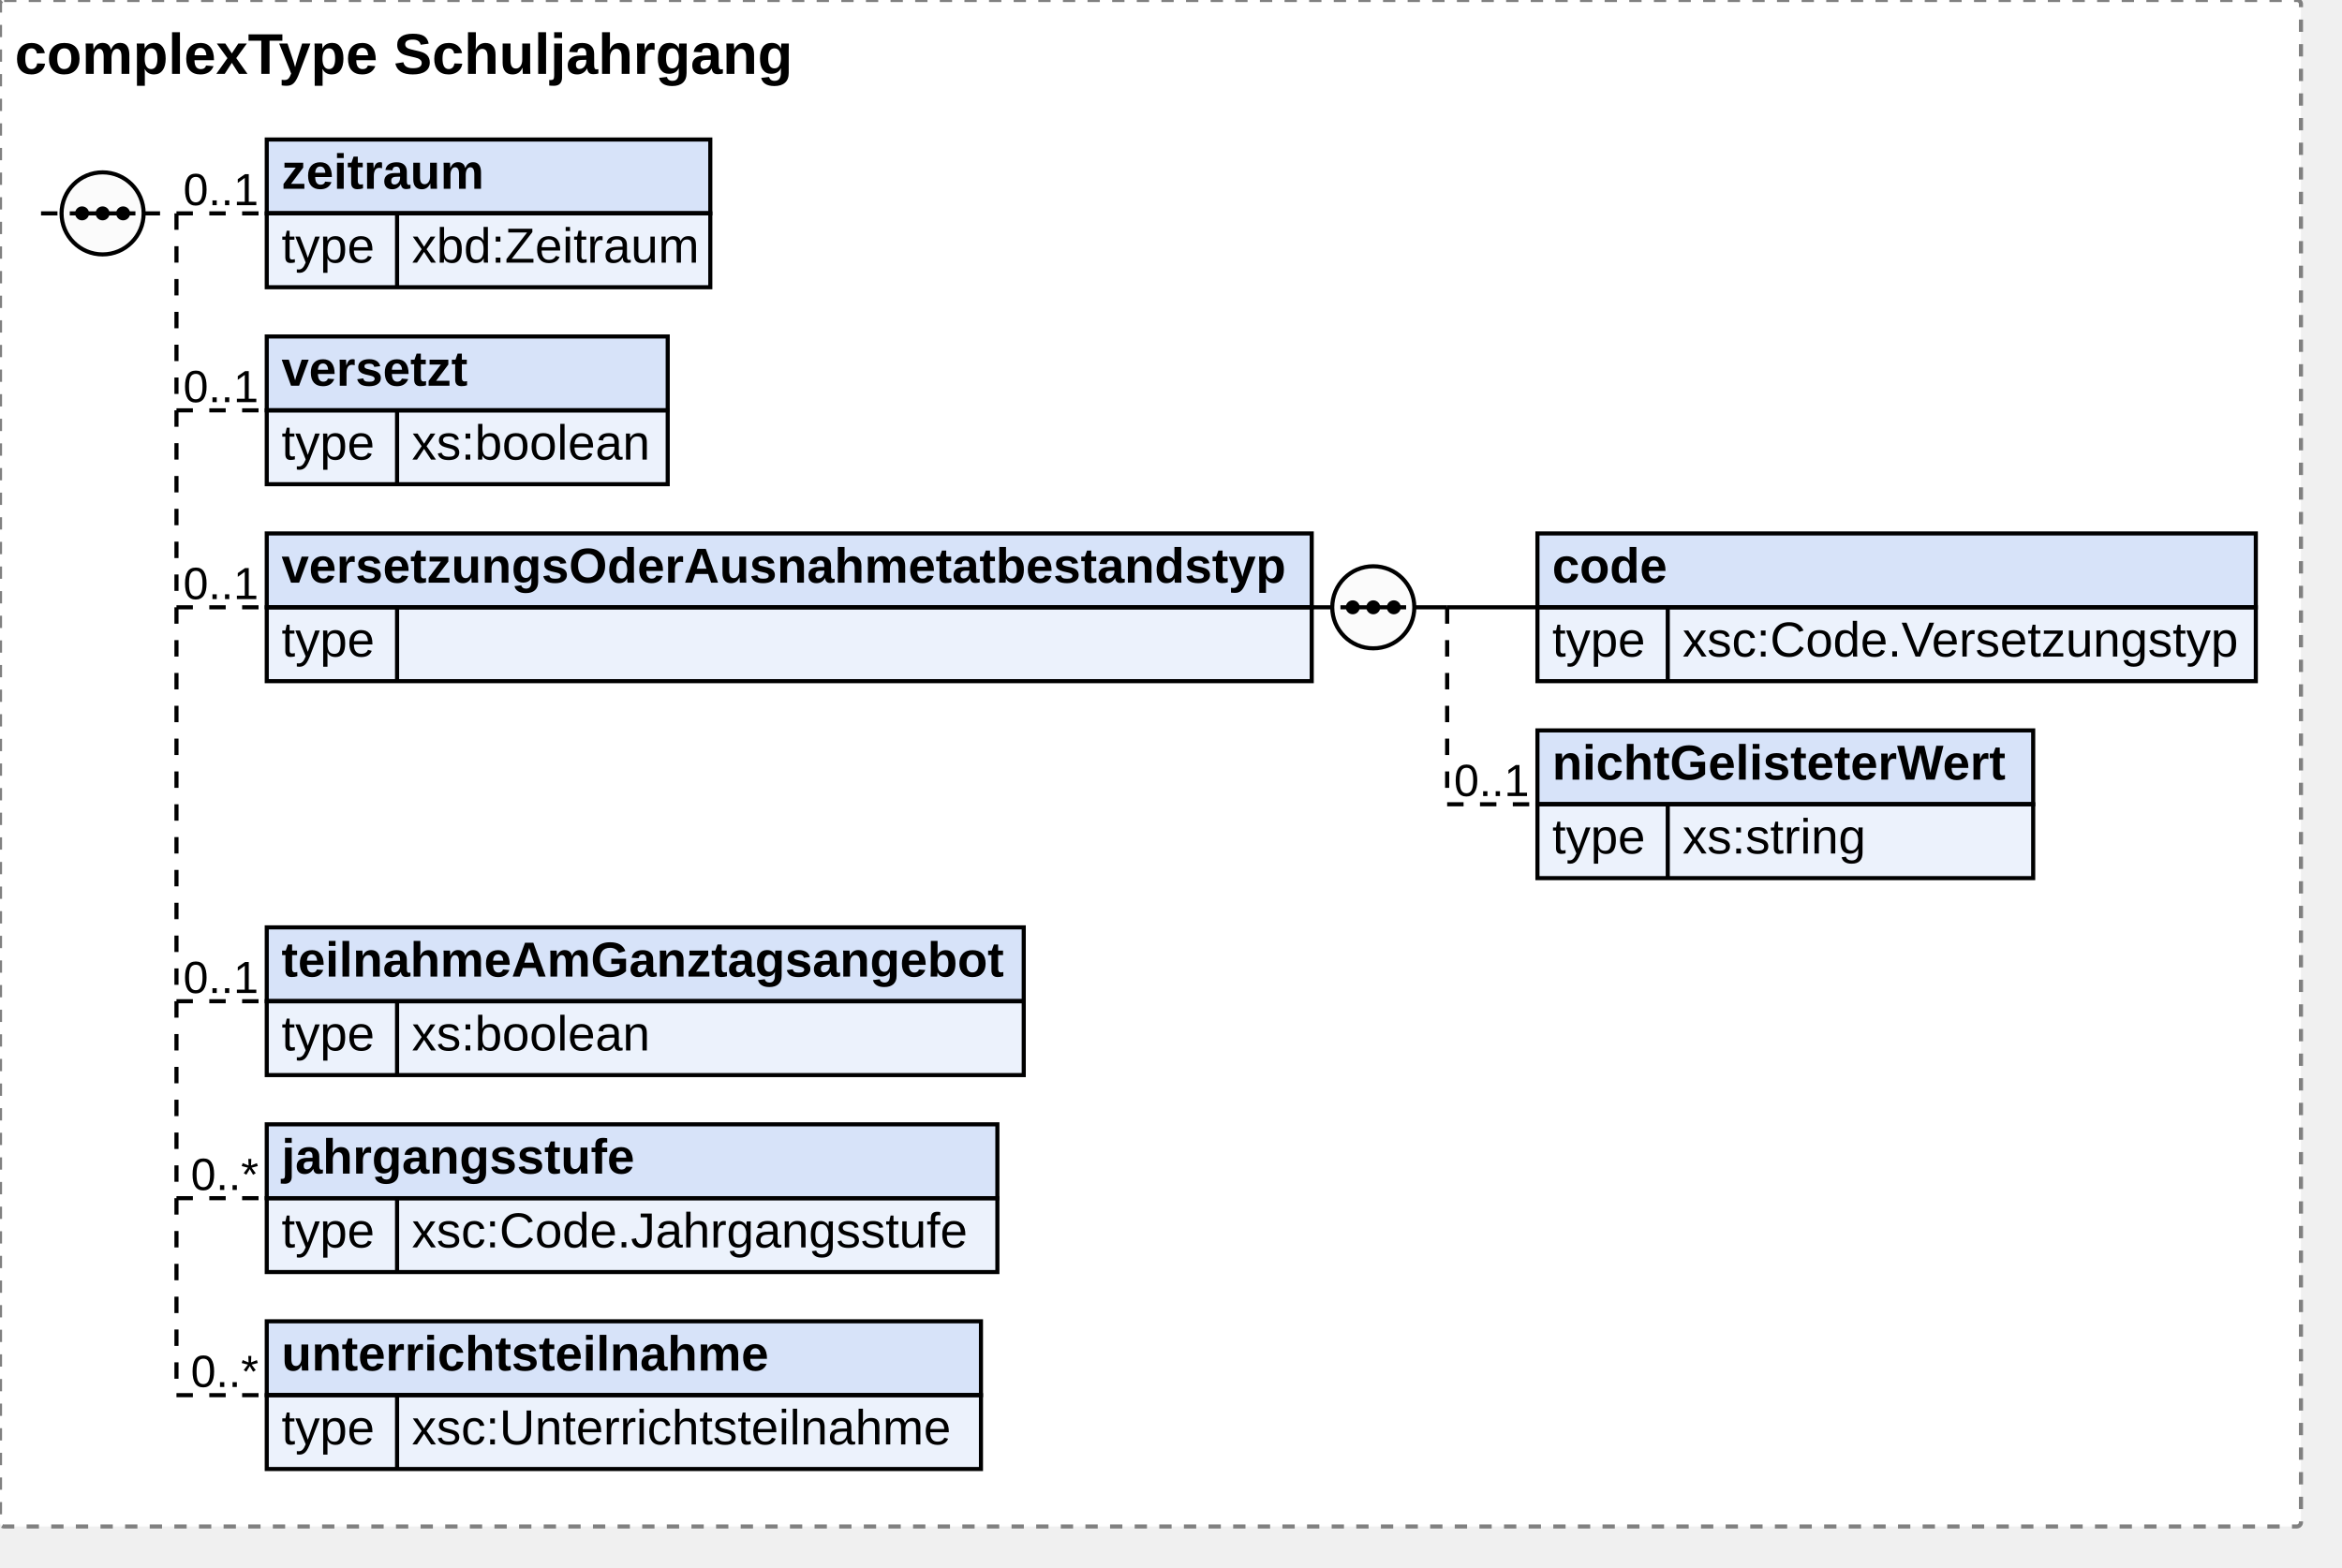
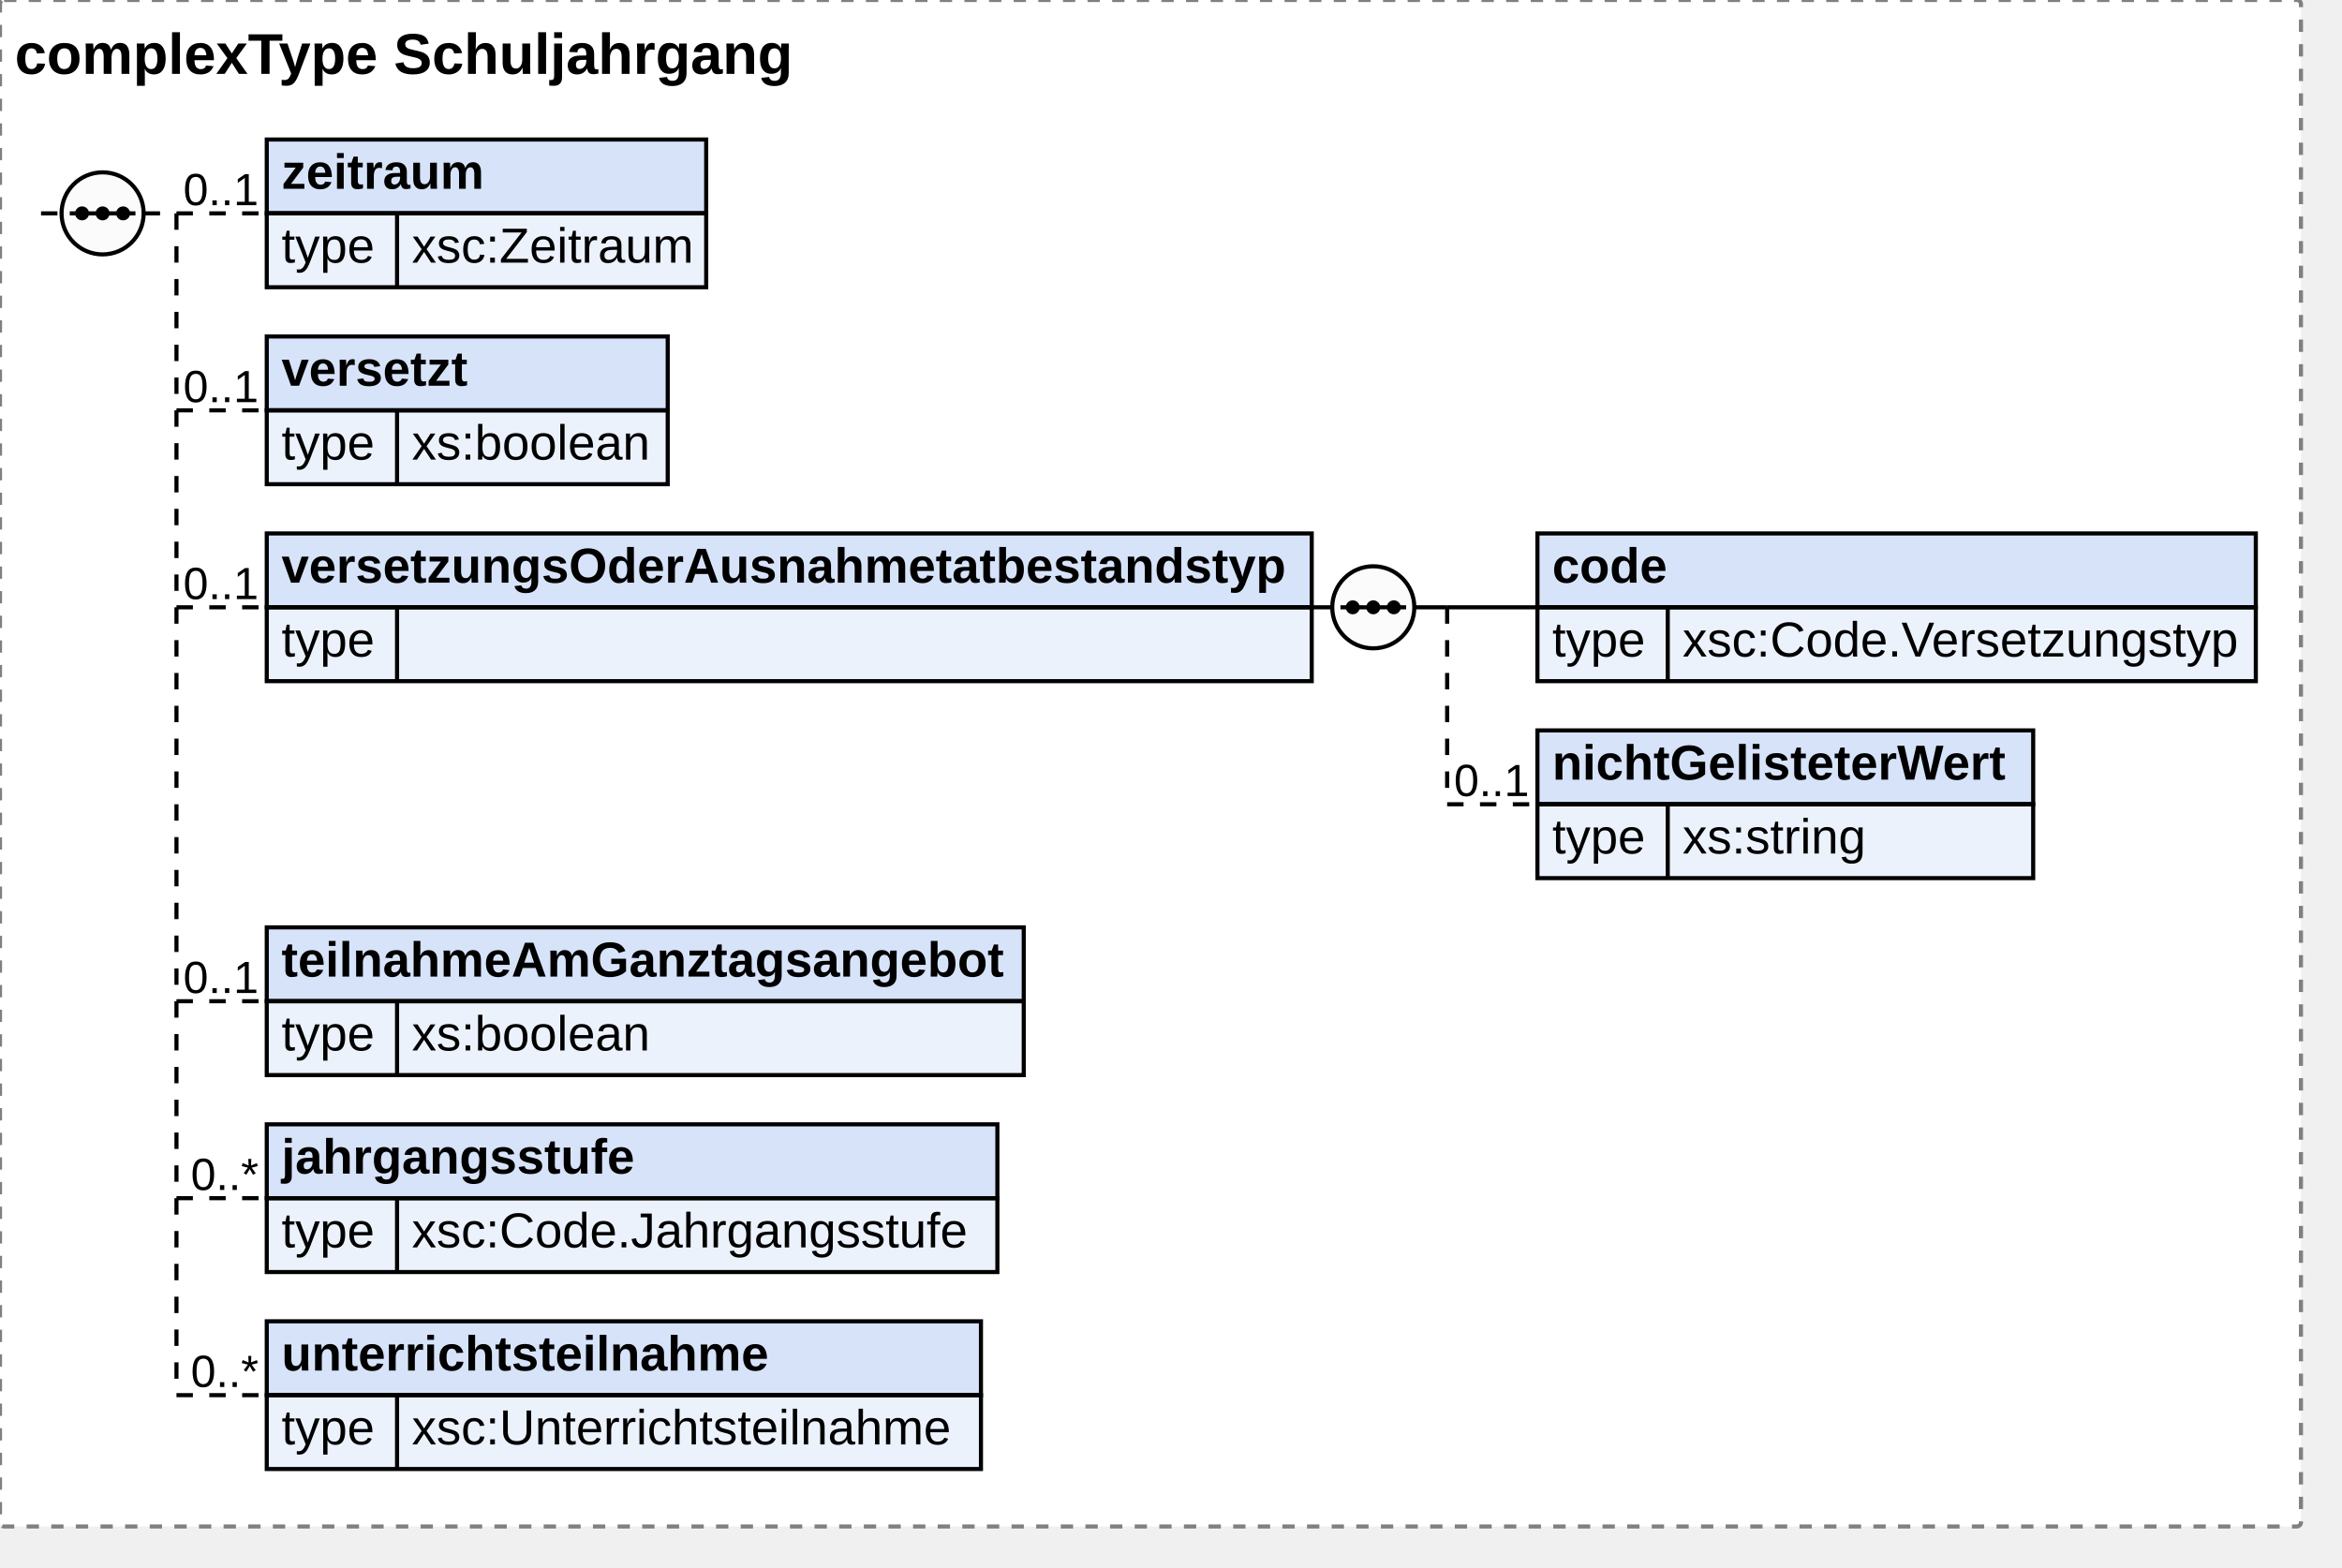
<svg xmlns="http://www.w3.org/2000/svg" width="570.675" height="382">
  <defs>
    <style type="text/css">
                        text {
                            font-family: 'Arial';
                            fill: black;
                        }
                        text.at {
                            font-family: 'Arial';
                            fill: rgb(242, 152, 0);
                        }
                        line {
                            stroke: black;
                        }
                        line.type-structure {
                            stroke: black;
                        }
                        line.type-structure-optional {
                            stroke: black;
                            stroke-dasharray: 4, 4;
                        }
                        rect.attribute-upper {
                            stroke: black;
                            fill: rgb(255, 239, 211);
                        }
                        rect.element-upper {
                            stroke: black;
                            fill: rgb(215, 227, 249);
                        }
                        rect.element-lower {
                            stroke: black;
                            fill: rgb(236, 242, 252);
                        }
                        a text {
                            fill: black;
                        } 
                    </style>
  </defs>
  <rect width="560.675" height="372" stroke-dasharray="3,3" rx="1" ry="1" style="stroke: grey;fill: white;" />
  <text font-size="14" x="3.6" y="18" font-weight="bold">complexType Schuljahrgang</text>
  <g transform="translate(10,34)">
    <g transform="translate(55,0)">
-       <rect width="108.078" height="18" class="element-upper" />
-       <rect width="108.078" height="18" y="18" class="element-lower" />
+       <rect width="107.078" height="18" class="element-upper" />
+       <rect width="107.078" height="18" y="18" class="element-lower" />
      <text font-size="12" x="3.6" y="12" font-weight="bold">zeitraum</text>
-       <line x1="0" y1="18" x2="108.078" y2="18" />
+       <line x1="0" y1="18" x2="107.078" y2="18" />
      <text font-size="12" fill="grey" x="3.6" y="30">type</text>
      <line x1="31.753" y1="18" x2="31.753" y2="36" />
-       <text font-size="12" x="35.353" y="30">xbd:Zeitraum</text>
-       <g transform="translate(108.0781,0)" />
+       <text font-size="12" x="35.353" y="30">xsc:Zeitraum</text>
+       <g transform="translate(107.0781,0)" />
    </g>
    <line x1="33" y1="18" x2="55" y2="18" class="type-structure-optional" />
    <text font-size="11" fill="black" x="53" y="16" text-anchor="end">0..1</text>
    <line x1="33" y1="18" x2="33" y2="18" class="type-structure-optional" />
    <g transform="translate(55,48)">
      <rect width="97.703" height="18" class="element-upper" />
      <rect width="97.703" height="18" y="18" class="element-lower" />
      <text font-size="12" x="3.6" y="12" font-weight="bold">versetzt</text>
      <line x1="0" y1="18" x2="97.703" y2="18" />
      <text font-size="12" fill="grey" x="3.6" y="30">type</text>
      <line x1="31.753" y1="18" x2="31.753" y2="36" />
      <text font-size="12" x="35.353" y="30">xs:boolean</text>
      <g transform="translate(97.70312,0)" />
    </g>
    <line x1="33" y1="66" x2="55" y2="66" class="type-structure-optional" />
    <text font-size="11" fill="black" x="53" y="64" text-anchor="end">0..1</text>
    <line x1="33" y1="18" x2="33" y2="66" class="type-structure-optional" />
    <g transform="translate(55,96)">
      <rect width="254.628" height="18" class="element-upper" />
      <rect width="254.628" height="18" y="18" class="element-lower" />
      <text font-size="12" x="3.6" y="12" font-weight="bold">versetzungsOderAusnahmetatbestandstyp</text>
      <line x1="0" y1="18" x2="254.628" y2="18" />
      <text font-size="12" fill="grey" x="3.6" y="30">type</text>
      <line x1="31.753" y1="18" x2="31.753" y2="36" />
      <g transform="translate(254.6281,0)">
        <g transform="translate(55,0)">
          <rect width="175.047" height="18" class="element-upper" />
          <rect width="175.047" height="18" y="18" class="element-lower" />
          <text font-size="12" x="3.6" y="12" font-weight="bold">code</text>
          <line x1="0" y1="18" x2="175.047" y2="18" />
          <text font-size="12" fill="grey" x="3.6" y="30">type</text>
          <line x1="31.753" y1="18" x2="31.753" y2="36" />
          <text font-size="12" x="35.353" y="30">xsc:Code.Versetzungstyp</text>
          <g transform="translate(175.0469,0)" />
        </g>
        <line x1="33" y1="18" x2="55" y2="18" class="type-structure-required" />
        <text font-size="11" fill="black" x="53" y="16" text-anchor="end" />
        <line x1="33" y1="18" x2="33" y2="18" class="type-structure-required" />
        <g transform="translate(55,48)">
          <rect width="120.8" height="18" class="element-upper" />
          <rect width="120.8" height="18" y="18" class="element-lower" />
          <text font-size="12" x="3.6" y="12" font-weight="bold">nichtGelisteterWert</text>
          <line x1="0" y1="18" x2="120.8" y2="18" />
          <text font-size="12" fill="grey" x="3.6" y="30">type</text>
          <line x1="31.753" y1="18" x2="31.753" y2="36" />
          <text font-size="12" x="35.353" y="30">xs:string</text>
          <g transform="translate(120.8,0)" />
        </g>
        <line x1="33" y1="66" x2="55" y2="66" class="type-structure-optional" />
        <text font-size="11" fill="black" x="53" y="64" text-anchor="end">0..1</text>
        <line x1="33" y1="18" x2="33" y2="66" class="type-structure-optional" />
        <circle cx="15" cy="18" r="10" stroke="black" fill="rgb(251, 251, 251)" />
        <line x1="0" y1="18" x2="5" y2="18" class="type-structure-required" />
        <line x1="25" y1="18" x2="33" y2="18" class="type-structure-required" />
        <circle cx="10" cy="18" r="1.2" stroke="black" fill="black" />
        <circle cx="15" cy="18" r="1.2" stroke="black" fill="black" />
        <circle cx="20" cy="18" r="1.2" stroke="black" fill="black" />
        <line x1="7" y1="18" x2="23" y2="18" />
      </g>
    </g>
    <line x1="33" y1="114" x2="55" y2="114" class="type-structure-optional" />
    <text font-size="11" fill="black" x="53" y="112" text-anchor="end">0..1</text>
    <line x1="33" y1="66" x2="33" y2="114" class="type-structure-optional" />
    <g transform="translate(55,192)">
      <rect width="184.456" height="18" class="element-upper" />
      <rect width="184.456" height="18" y="18" class="element-lower" />
      <text font-size="12" x="3.6" y="12" font-weight="bold">teilnahmeAmGanztagsangebot</text>
      <line x1="0" y1="18" x2="184.456" y2="18" />
      <text font-size="12" fill="grey" x="3.6" y="30">type</text>
      <line x1="31.753" y1="18" x2="31.753" y2="36" />
      <text font-size="12" x="35.353" y="30">xs:boolean</text>
      <g transform="translate(184.4562,0)" />
    </g>
    <line x1="33" y1="210" x2="55" y2="210" class="type-structure-optional" />
    <text font-size="11" fill="black" x="53" y="208" text-anchor="end">0..1</text>
    <line x1="33" y1="114" x2="33" y2="210" class="type-structure-optional" />
    <g transform="translate(55,240)">
      <rect width="178.031" height="18" class="element-upper" />
      <rect width="178.031" height="18" y="18" class="element-lower" />
      <text font-size="12" x="3.6" y="12" font-weight="bold">jahrgangsstufe</text>
      <line x1="0" y1="18" x2="178.031" y2="18" />
      <text font-size="12" fill="grey" x="3.6" y="30">type</text>
      <line x1="31.753" y1="18" x2="31.753" y2="36" />
      <text font-size="12" x="35.353" y="30">xsc:Code.Jahrgangsstufe</text>
      <g transform="translate(178.0312,0)" />
    </g>
    <line x1="33" y1="258" x2="55" y2="258" class="type-structure-optional" />
    <text font-size="11" fill="black" x="53" y="256" text-anchor="end">0..*</text>
    <line x1="33" y1="210" x2="33" y2="258" class="type-structure-optional" />
    <g transform="translate(55,288)">
      <rect width="174.031" height="18" class="element-upper" />
      <rect width="174.031" height="18" y="18" class="element-lower" />
      <text font-size="12" x="3.6" y="12" font-weight="bold">unterrichtsteilnahme</text>
      <line x1="0" y1="18" x2="174.031" y2="18" />
      <text font-size="12" fill="grey" x="3.6" y="30">type</text>
      <line x1="31.753" y1="18" x2="31.753" y2="36" />
      <text font-size="12" x="35.353" y="30">xsc:Unterrichtsteilnahme</text>
      <g transform="translate(174.0312,0)" />
    </g>
    <line x1="33" y1="306" x2="55" y2="306" class="type-structure-optional" />
    <text font-size="11" fill="black" x="53" y="304" text-anchor="end">0..*</text>
    <line x1="33" y1="258" x2="33" y2="306" class="type-structure-optional" />
    <circle cx="15" cy="18" r="10" stroke="black" fill="rgb(251, 251, 251)" />
    <line x1="0" y1="18" x2="5" y2="18" class="type-structure-optional" />
    <line x1="25" y1="18" x2="33" y2="18" class="type-structure-optional" />
    <circle cx="10" cy="18" r="1.2" stroke="black" fill="black" />
    <circle cx="15" cy="18" r="1.2" stroke="black" fill="black" />
    <circle cx="20" cy="18" r="1.2" stroke="black" fill="black" />
    <line x1="7" y1="18" x2="23" y2="18" />
  </g>
</svg>
